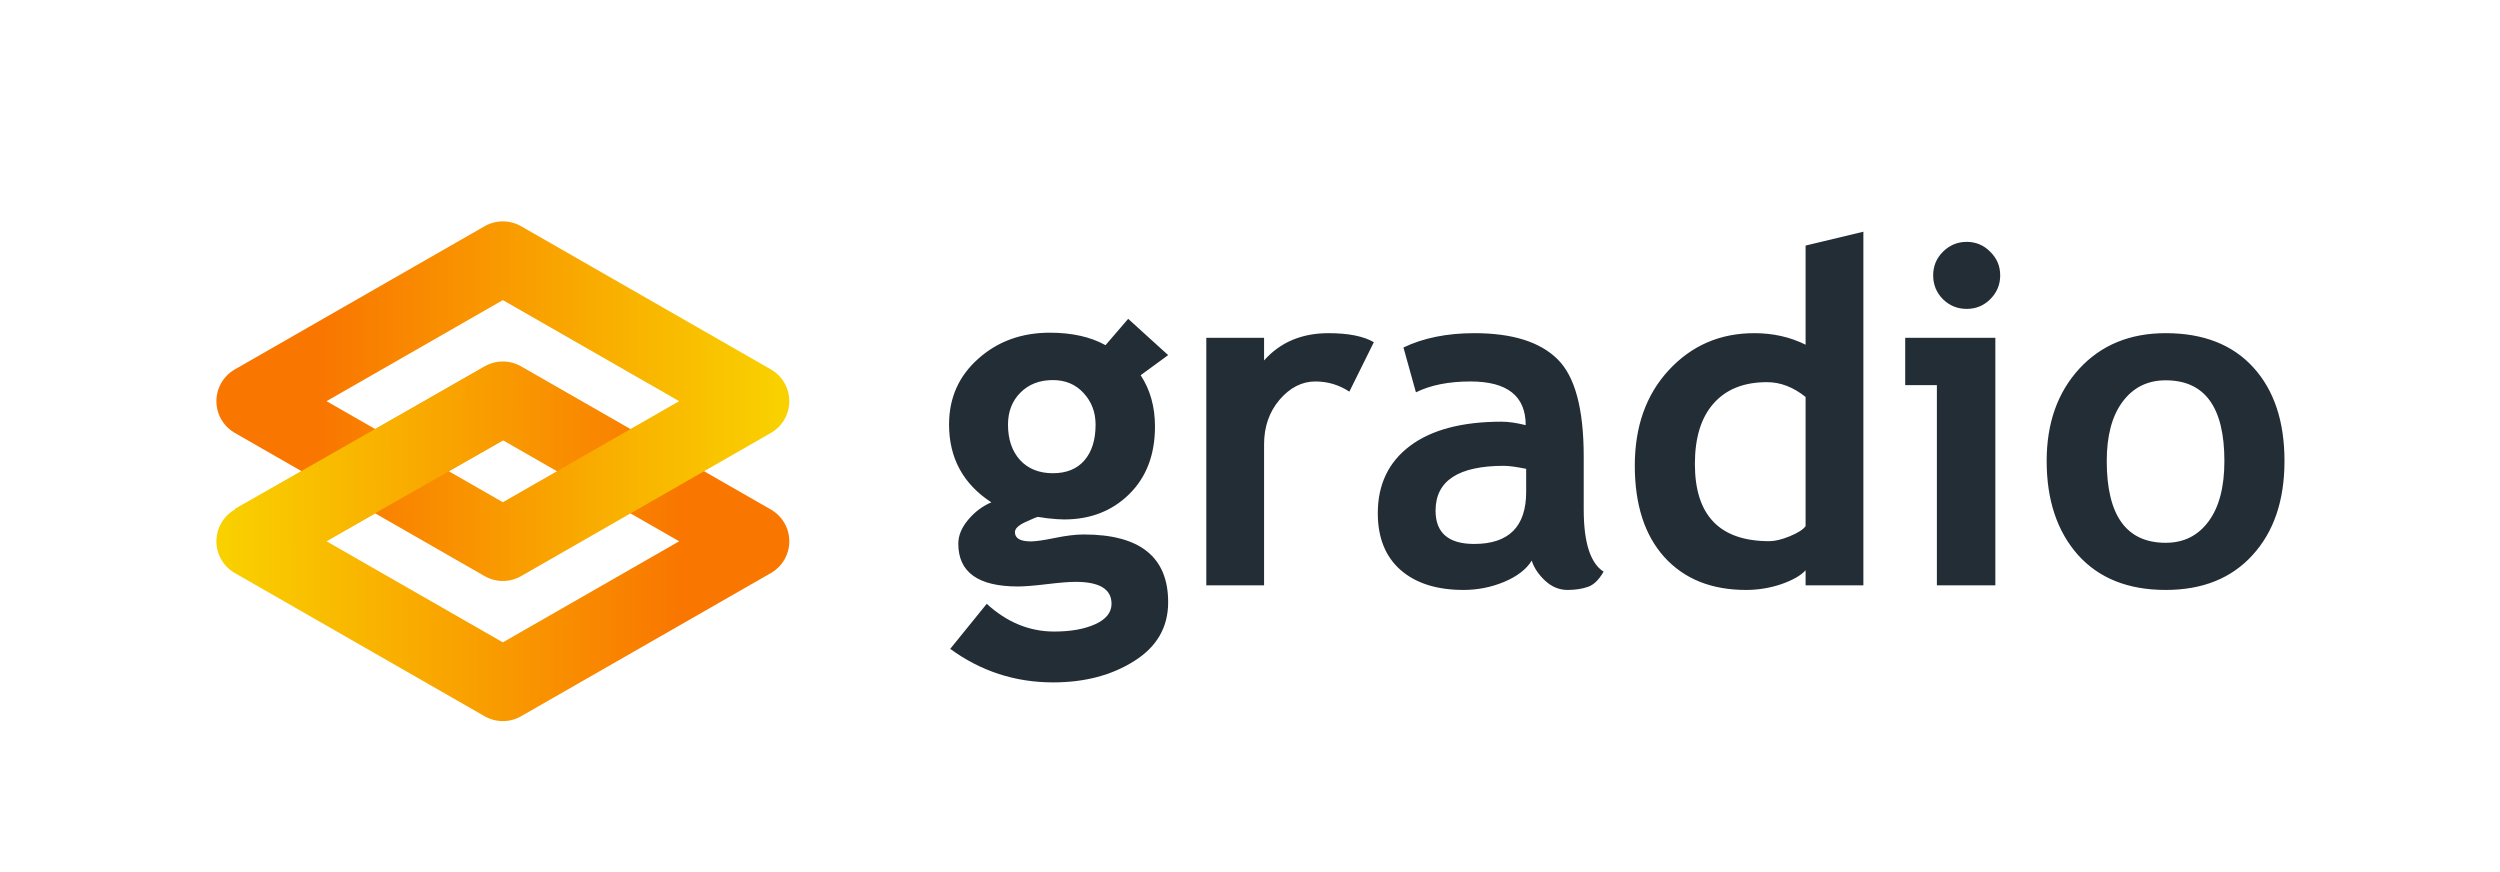
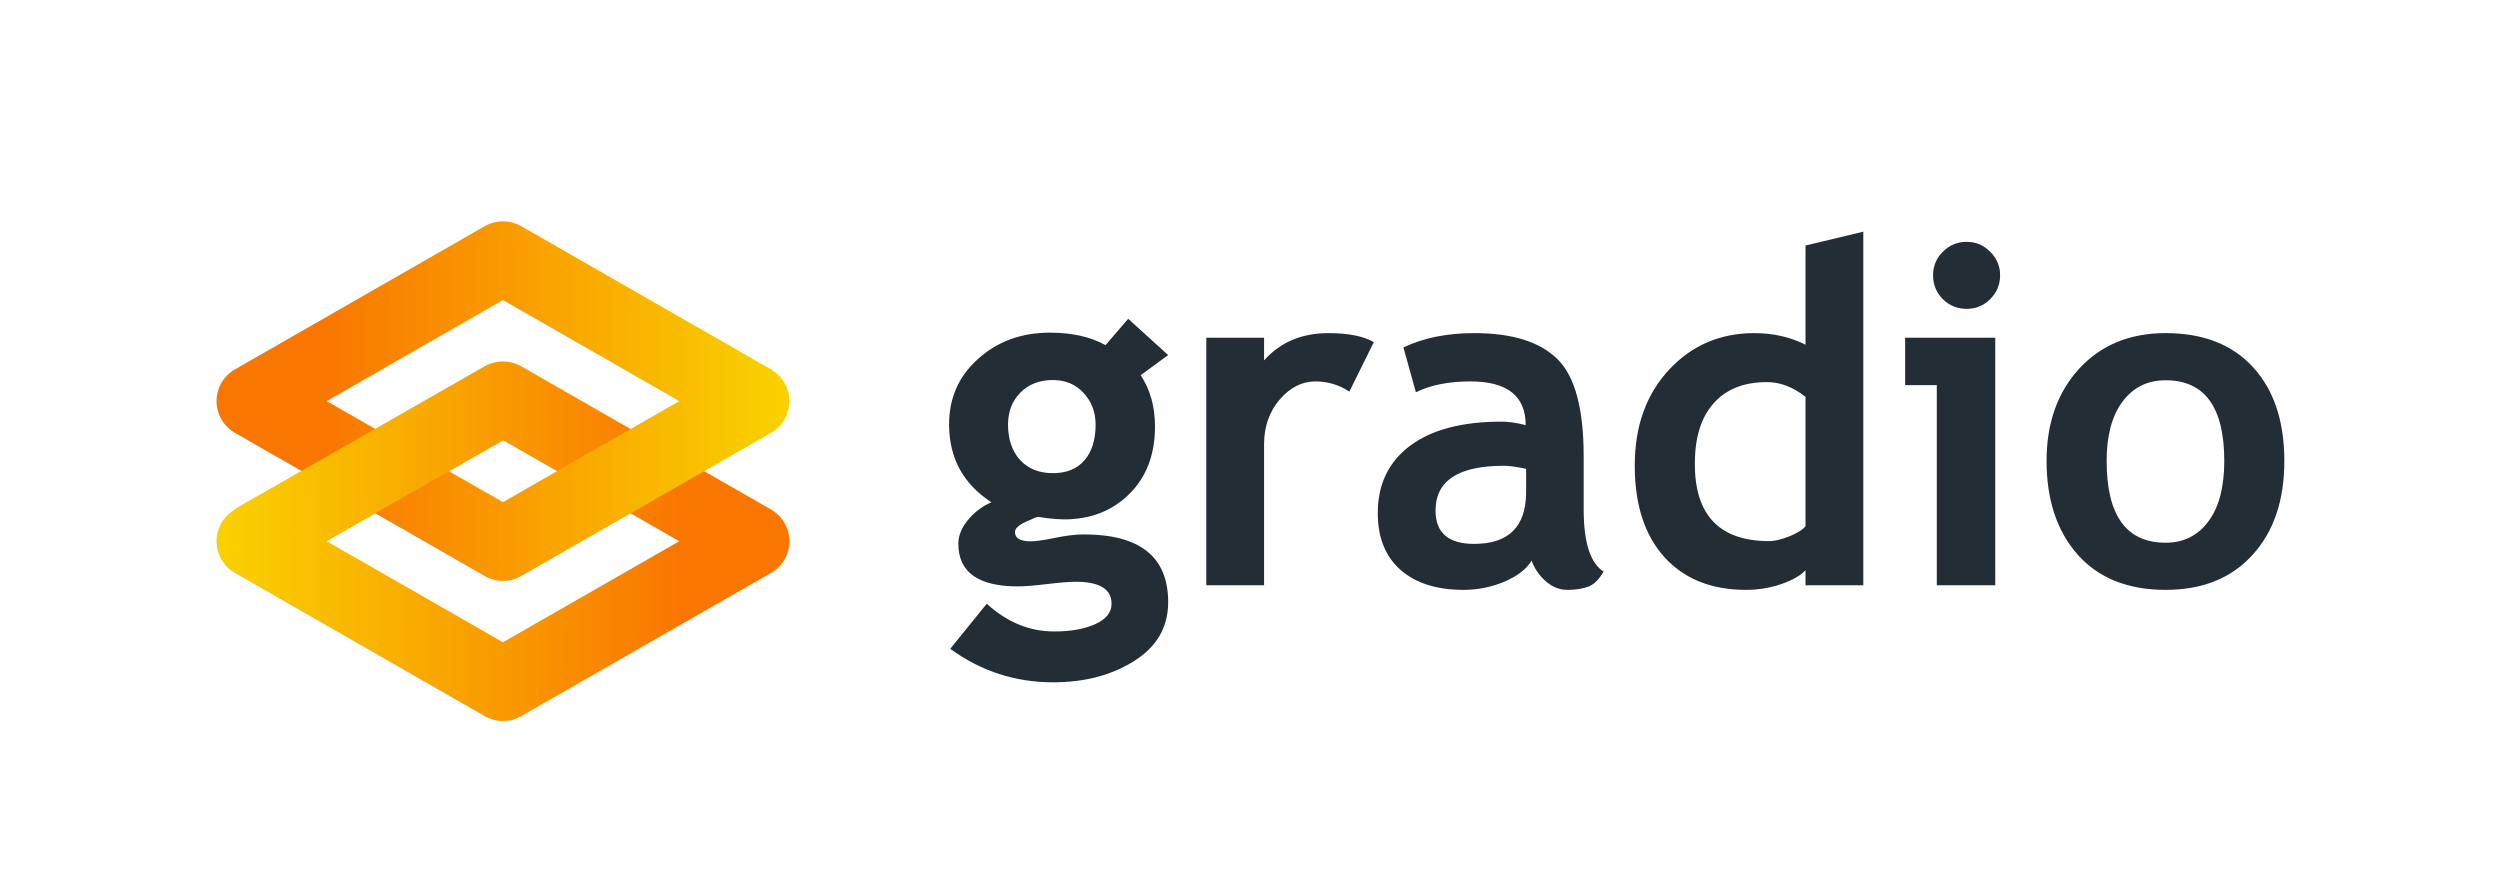
- <svg xmlns="http://www.w3.org/2000/svg" width="2016" height="703" viewBox="0 0 2016 703" fill="none">
+ <svg xmlns="http://www.w3.org/2000/svg" width="135" height="47.07" viewBox="0 0 2016 703" fill="none">
  <path d="M766.251 523.254L795.698 486.91C811.975 501.82 830.116 509.276 850.121 509.276C863.54 509.276 874.598 507.287 883.296 503.311C891.993 499.335 896.342 493.868 896.342 486.91C896.342 475.106 886.713 469.204 867.454 469.204C862.235 469.204 854.469 469.826 844.157 471.068C833.844 472.311 826.078 472.932 820.859 472.932C788.802 472.932 772.774 461.439 772.774 438.452C772.774 431.867 775.445 425.406 780.788 419.069C786.131 412.732 792.344 408.073 799.426 405.09C776.688 390.305 765.319 369.368 765.319 342.281C765.319 320.91 773.147 303.266 788.802 289.35C804.458 275.31 823.717 268.289 846.579 268.289C864.472 268.289 879.444 271.644 891.496 278.354L909.761 257.107L942.005 286.368L919.826 302.583C927.529 314.262 931.381 328.054 931.381 343.959C931.381 366.697 924.423 384.9 910.507 398.567C896.715 412.111 879.258 418.882 858.135 418.882C854.78 418.882 850.307 418.572 844.716 417.951L837.074 416.832C836.204 416.832 832.85 418.199 827.01 420.933C821.294 423.542 818.436 426.275 818.436 429.133C818.436 434.103 822.723 436.588 831.297 436.588C835.148 436.588 841.609 435.656 850.68 433.793C859.75 431.929 867.516 430.997 873.977 430.997C919.329 430.997 942.005 449.2 942.005 485.606C942.005 505.734 932.934 521.514 914.794 532.945C896.653 544.501 874.785 550.279 849.189 550.279C818.623 550.279 790.977 541.27 766.251 523.254ZM812.845 342.468C812.845 354.272 816.076 363.777 822.537 370.983C829.122 378.066 837.944 381.607 849.002 381.607C860.061 381.607 868.572 378.128 874.536 371.17C880.5 364.212 883.482 354.644 883.482 342.468C883.482 332.403 880.252 323.892 873.791 316.934C867.454 309.976 859.191 306.497 849.002 306.497C838.317 306.497 829.619 309.852 822.91 316.561C816.2 323.271 812.845 331.906 812.845 342.468ZM1088.12 315.816C1079.8 310.349 1070.67 307.615 1060.73 307.615C1049.92 307.615 1040.29 312.523 1031.84 322.339C1023.51 332.155 1019.35 344.145 1019.35 358.31V472H972.757V272.39H1019.35V290.655C1032.4 275.993 1049.73 268.662 1071.35 268.662C1087.26 268.662 1099.43 271.085 1107.88 275.931L1088.12 315.816ZM1235.18 452.058C1230.95 459.016 1223.56 464.731 1213 469.204C1202.56 473.553 1191.63 475.728 1180.2 475.728C1158.7 475.728 1141.8 470.385 1129.5 459.699C1117.2 448.889 1111.05 433.606 1111.05 413.85C1111.05 390.739 1119.68 372.661 1136.96 359.614C1154.35 346.568 1179.01 340.045 1210.95 340.045C1216.41 340.045 1222.88 340.977 1230.33 342.84C1230.33 319.357 1215.48 307.615 1185.79 307.615C1168.27 307.615 1153.61 310.535 1141.8 316.375L1131.74 280.218C1147.77 272.514 1166.84 268.662 1188.96 268.662C1219.4 268.662 1241.7 275.62 1255.86 289.536C1270.03 303.328 1277.11 329.545 1277.11 368.188V410.868C1277.11 437.458 1282.45 454.17 1293.14 461.004C1289.29 467.713 1285 471.814 1280.28 473.305C1275.56 474.92 1270.15 475.728 1264.07 475.728C1257.36 475.728 1251.33 473.243 1245.99 468.272C1240.64 463.302 1237.04 457.897 1235.18 452.058ZM1230.7 378.066C1222.75 376.45 1216.79 375.643 1212.81 375.643C1176.03 375.643 1157.64 387.695 1157.64 411.8C1157.64 429.692 1168.02 438.638 1188.77 438.638C1216.73 438.638 1230.7 424.66 1230.7 396.703V378.066ZM1456.03 472V459.885C1452.18 464.11 1445.66 467.838 1436.46 471.068C1427.27 474.174 1417.76 475.728 1407.95 475.728C1380.12 475.728 1358.19 466.906 1342.16 449.262C1326.25 431.618 1318.3 407.016 1318.3 375.456C1318.3 343.897 1327.43 318.239 1345.7 298.483C1364.09 278.602 1387.07 268.662 1414.66 268.662C1429.82 268.662 1443.61 271.768 1456.03 277.981V198.025L1502.63 186.842V472H1456.03ZM1456.03 320.102C1446.09 312.15 1435.72 308.174 1424.91 308.174C1406.27 308.174 1391.92 313.89 1381.86 325.321C1371.79 336.628 1366.76 352.905 1366.76 374.152C1366.76 415.652 1386.76 436.402 1426.77 436.402C1431.25 436.402 1436.71 435.097 1443.17 432.488C1449.76 429.754 1454.05 427.021 1456.03 424.287V320.102ZM1585.94 195.043C1593.39 195.043 1599.73 197.714 1604.95 203.057C1610.29 208.276 1612.96 214.613 1612.96 222.068C1612.96 229.523 1610.29 235.922 1604.95 241.265C1599.73 246.483 1593.39 249.092 1585.94 249.092C1578.48 249.092 1572.09 246.483 1566.74 241.265C1561.52 235.922 1558.91 229.523 1558.91 222.068C1558.91 214.613 1561.52 208.276 1566.74 203.057C1572.09 197.714 1578.48 195.043 1585.94 195.043ZM1561.9 472V310.597H1536.36V272.39H1609.05V472H1561.9ZM1650.43 371.729C1650.43 341.287 1659.19 316.499 1676.71 297.364C1694.35 278.229 1717.58 268.662 1746.41 268.662C1776.73 268.662 1800.27 277.857 1817.05 296.246C1833.82 314.635 1842.21 339.796 1842.21 371.729C1842.21 403.537 1833.63 428.823 1816.49 447.585C1799.47 466.347 1776.11 475.728 1746.41 475.728C1716.09 475.728 1692.49 466.284 1675.59 447.398C1658.81 428.388 1650.43 403.165 1650.43 371.729ZM1698.88 371.729C1698.88 415.714 1714.73 437.707 1746.41 437.707C1760.95 437.707 1772.44 431.991 1780.89 420.56C1789.46 409.129 1793.75 392.852 1793.75 371.729C1793.75 328.365 1777.97 306.683 1746.41 306.683C1731.87 306.683 1720.32 312.399 1711.74 323.83C1703.17 335.261 1698.88 351.227 1698.88 371.729Z" fill="#232D36" />
  <path d="M405.5 321L204 436.5L405.5 552L607 436.5L405.5 321Z" stroke="url(#paint0_linear_94_11)" stroke-width="59" stroke-linejoin="round" />
  <path d="M405.5 208L204 323.5L405.5 439L607 323.5L405.5 208Z" stroke="url(#paint1_linear_94_11)" stroke-width="59" stroke-linejoin="round" />
  <path d="M204 436L406 321" stroke="url(#paint2_linear_94_11)" stroke-width="59" stroke-linejoin="bevel" />
  <defs>
    <linearGradient id="paint0_linear_94_11" x1="178" y1="436" x2="547.5" y2="436" gradientUnits="userSpaceOnUse">
      <stop stop-color="#F9D100" />
      <stop offset="1" stop-color="#F97700" />
    </linearGradient>
    <linearGradient id="paint1_linear_94_11" x1="631.5" y1="323" x2="261.5" y2="323" gradientUnits="userSpaceOnUse">
      <stop stop-color="#F9D100" />
      <stop offset="1" stop-color="#F97700" />
    </linearGradient>
    <linearGradient id="paint2_linear_94_11" x1="178" y1="436" x2="546.987" y2="433.811" gradientUnits="userSpaceOnUse">
      <stop stop-color="#F9D100" />
      <stop offset="1" stop-color="#F97700" />
    </linearGradient>
  </defs>
</svg>
